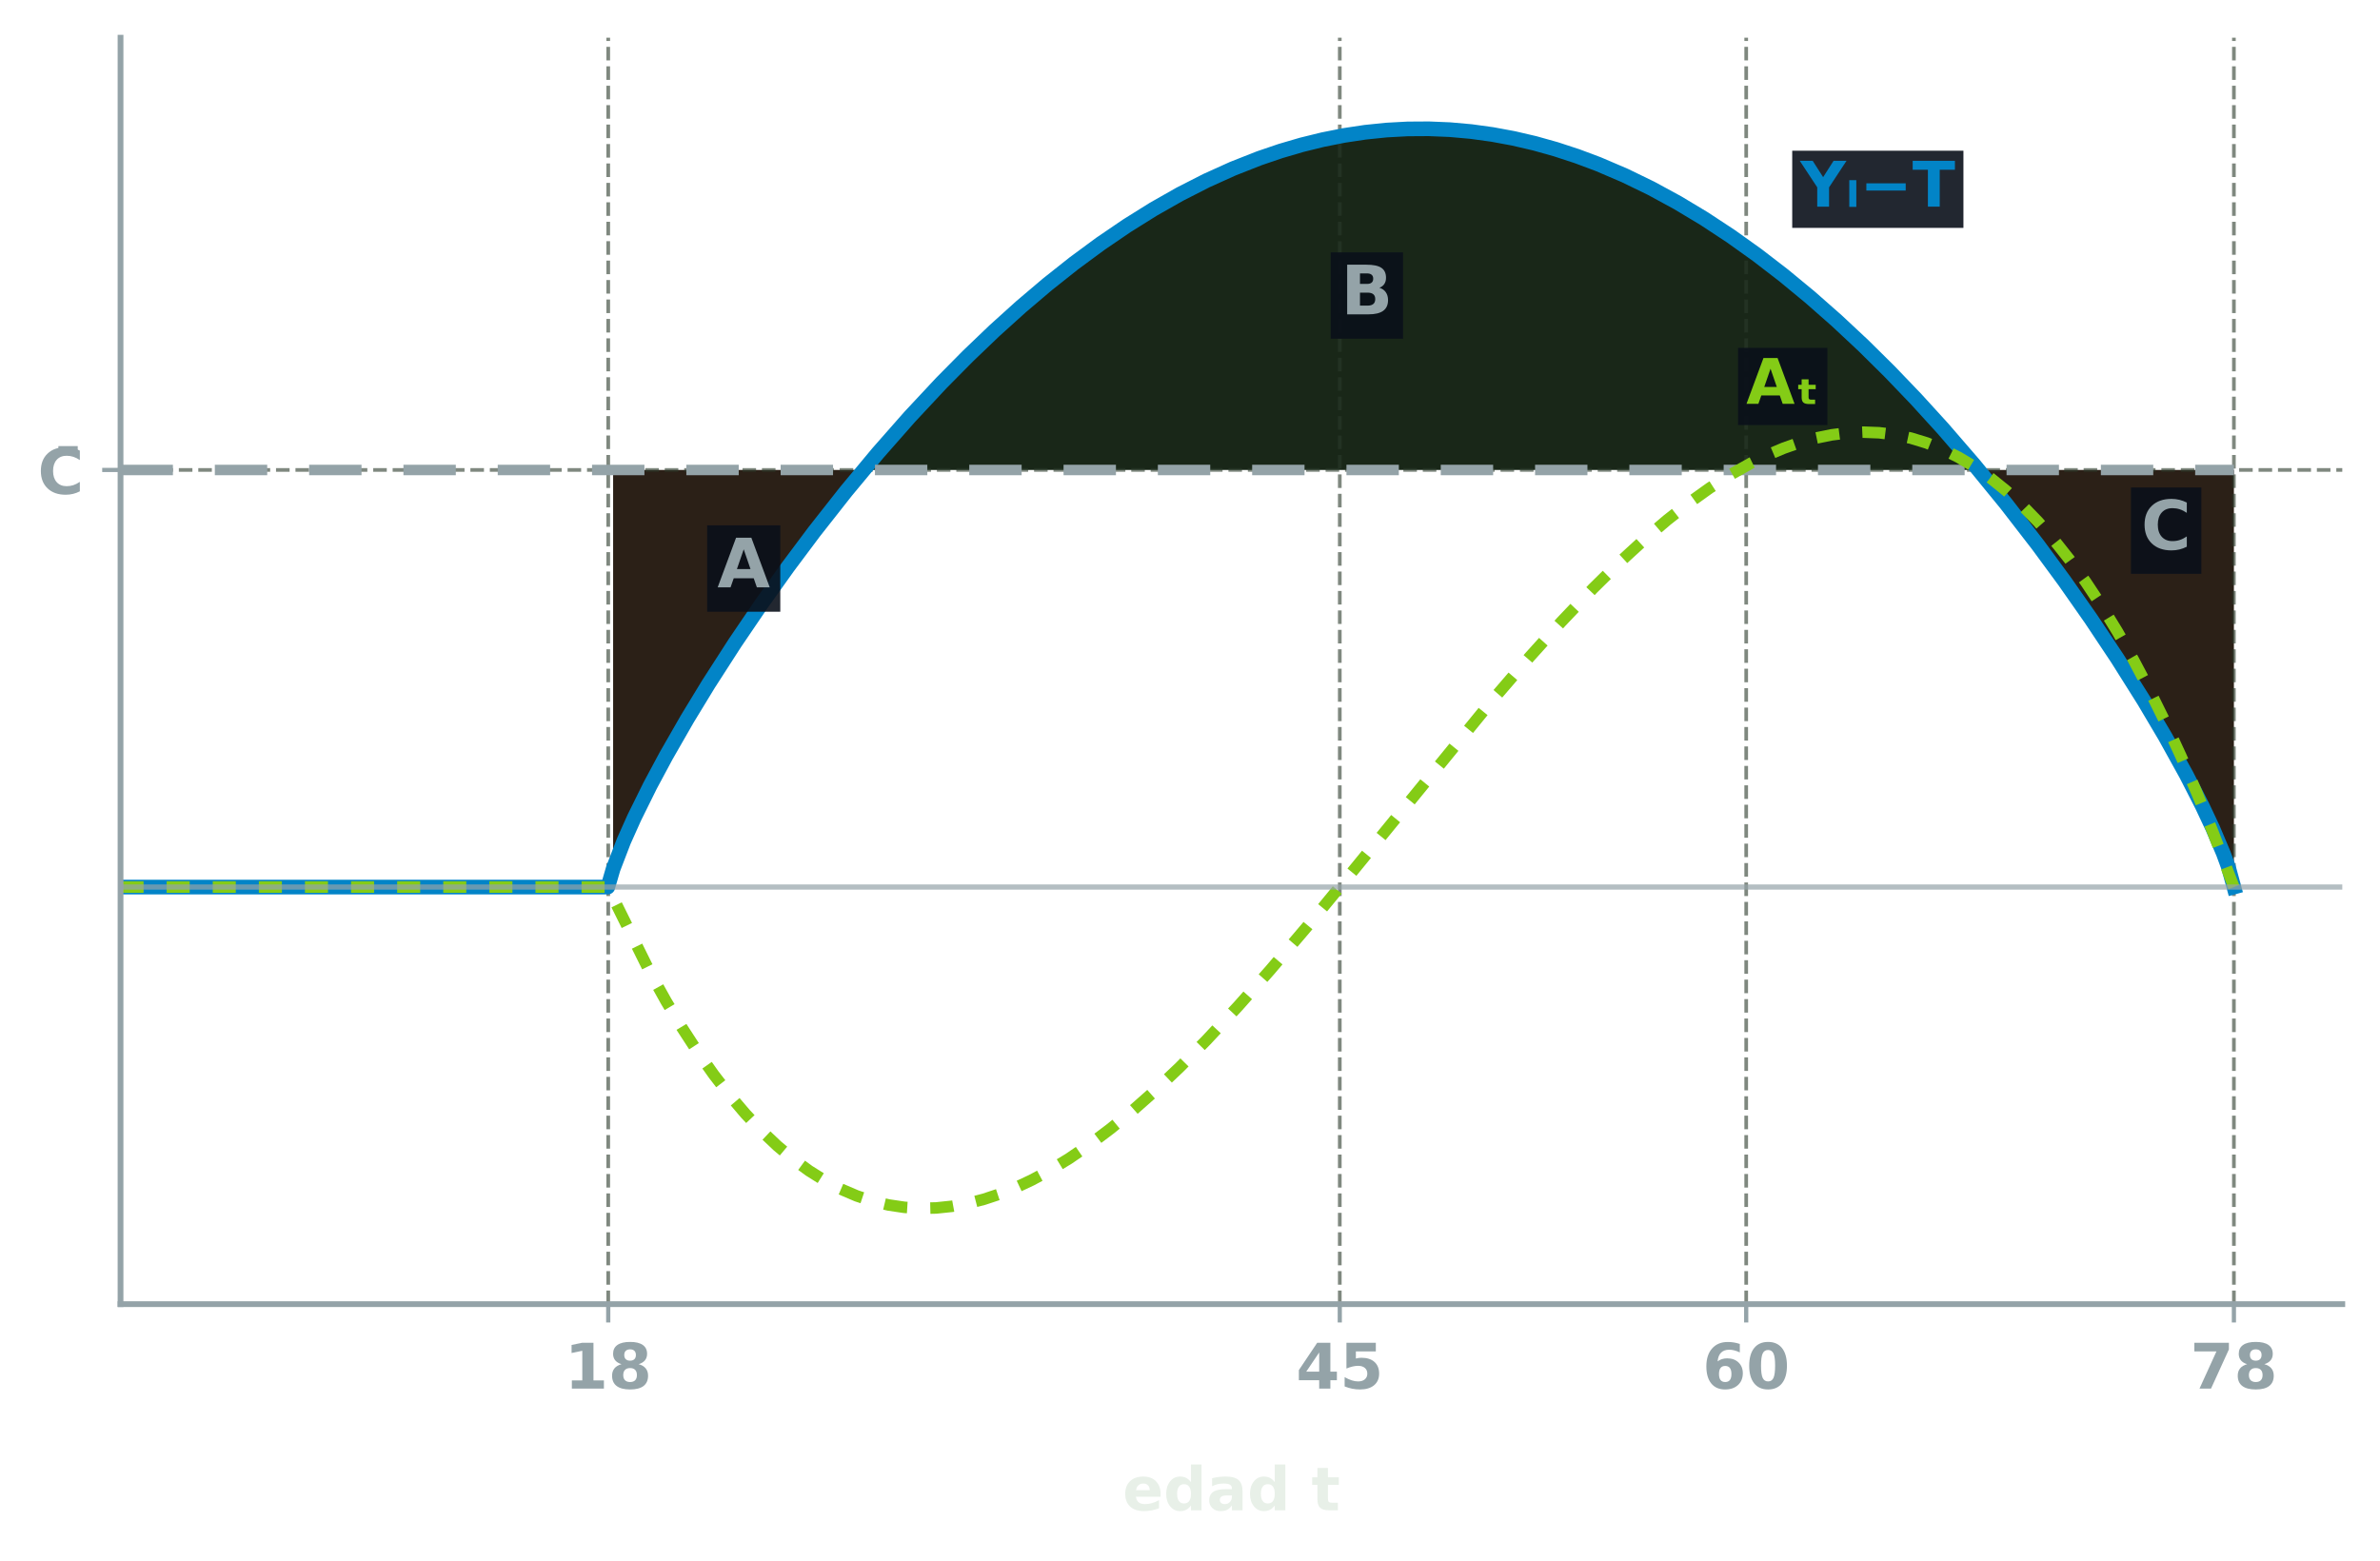
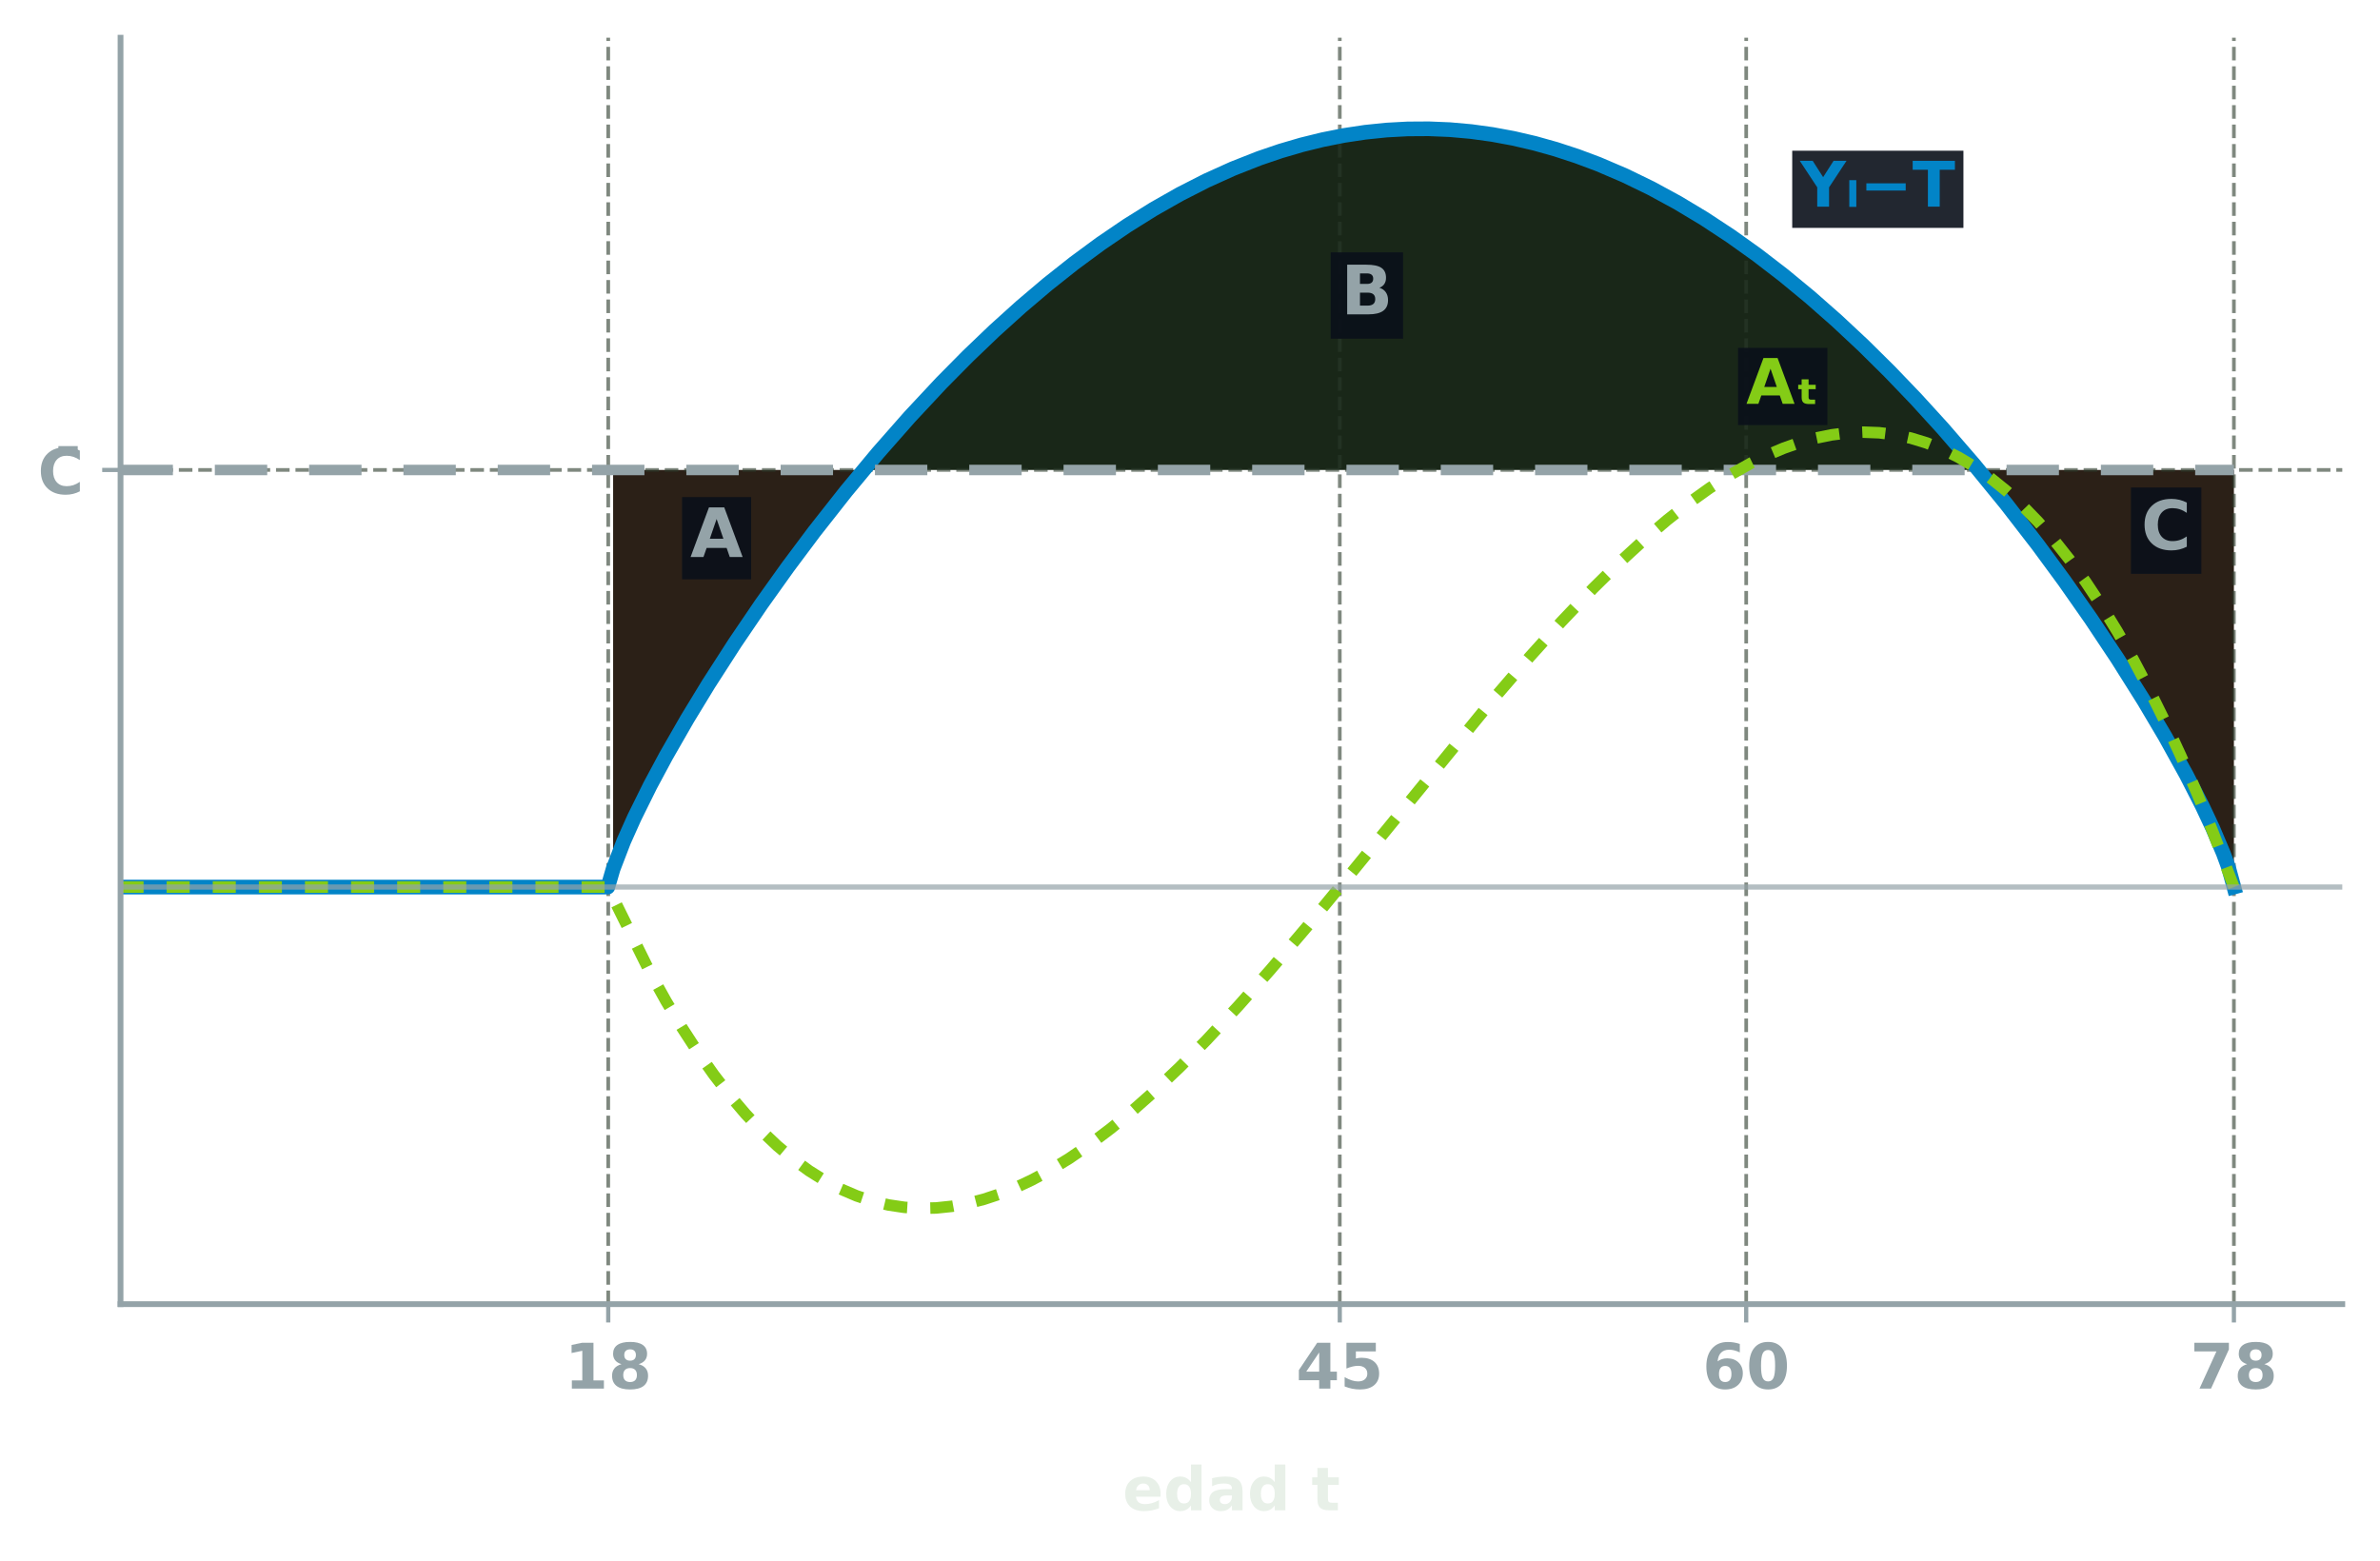
<svg xmlns="http://www.w3.org/2000/svg" xmlns:xlink="http://www.w3.org/1999/xlink" width="454.287pt" height="297.92pt" viewBox="0 0 454.287 297.92" version="1.1">
  <defs>
    <style type="text/css">*{stroke-linejoin: round; stroke-linecap: butt}</style>
  </defs>
  <g id="figure_1">
    <g id="patch_1">
      <path d="M 0 297.92  L 454.287 297.92  L 454.287 0  L 0 0  L 0 297.92  z " style="fill: none; opacity: 0" />
    </g>
    <g id="axes_1">
      <g id="patch_2">
        <path d="M 23.007 248.976  L 447.087 248.976  L 447.087 7.2  L 23.007 7.2  L 23.007 248.976  z " style="fill: none" />
      </g>
      <g id="PolyCollection_1">
        <path d="M 117.031 89.722  L 117.031 165.874  L 118.042 163.098  L 119.053 160.611  L 120.064 158.293  L 121.075 156.092  L 122.086 153.981  L 123.097 151.941  L 124.108 149.961  L 125.119 148.032  L 126.13 146.148  L 127.141 144.303  L 128.152 142.493  L 129.163 140.716  L 130.174 138.968  L 131.185 137.248  L 132.196 135.552  L 133.207 133.881  L 134.218 132.232  L 135.229 130.605  L 136.24 128.997  L 137.251 127.409  L 138.262 125.839  L 139.273 124.286  L 140.284 122.751  L 141.295 121.232  L 142.306 119.729  L 143.317 118.242  L 144.328 116.769  L 145.339 115.311  L 146.35 113.868  L 147.361 112.438  L 148.372 111.022  L 149.383 109.619  L 150.394 108.23  L 151.405 106.853  L 152.416 105.489  L 153.427 104.138  L 154.438 102.799  L 155.449 101.473  L 156.46 100.158  L 157.471 98.856  L 158.482 97.565  L 159.493 96.287  L 160.504 95.019  L 161.515 93.764  L 162.526 92.52  L 163.537 91.287  L 164.548 90.066  L 164.548 89.722  L 164.548 89.722  L 163.537 89.722  L 162.526 89.722  L 161.515 89.722  L 160.504 89.722  L 159.493 89.722  L 158.482 89.722  L 157.471 89.722  L 156.46 89.722  L 155.449 89.722  L 154.438 89.722  L 153.427 89.722  L 152.416 89.722  L 151.405 89.722  L 150.394 89.722  L 149.383 89.722  L 148.372 89.722  L 147.361 89.722  L 146.35 89.722  L 145.339 89.722  L 144.328 89.722  L 143.317 89.722  L 142.306 89.722  L 141.295 89.722  L 140.284 89.722  L 139.273 89.722  L 138.262 89.722  L 137.251 89.722  L 136.24 89.722  L 135.229 89.722  L 134.218 89.722  L 133.207 89.722  L 132.196 89.722  L 131.185 89.722  L 130.174 89.722  L 129.163 89.722  L 128.152 89.722  L 127.141 89.722  L 126.13 89.722  L 125.119 89.722  L 124.108 89.722  L 123.097 89.722  L 122.086 89.722  L 121.075 89.722  L 120.064 89.722  L 119.053 89.722  L 118.042 89.722  L 117.031 89.722  z " clip-path="url(#p60398a9bfd)" style="fill: #2b2017" />
        <path d="M 377.872 89.722  L 377.872 89.972  L 378.883 91.193  L 379.894 92.425  L 380.905 93.668  L 381.916 94.922  L 382.927 96.189  L 383.938 97.467  L 384.949 98.756  L 385.96 100.058  L 386.971 101.371  L 387.982 102.697  L 388.993 104.035  L 390.004 105.385  L 391.015 106.748  L 392.026 108.123  L 393.037 109.512  L 394.048 110.913  L 395.059 112.328  L 396.07 113.757  L 397.081 115.2  L 398.092 116.657  L 399.103 118.128  L 400.114 119.614  L 401.125 121.116  L 402.136 122.634  L 403.147 124.168  L 404.158 125.719  L 405.169 127.287  L 406.18 128.874  L 407.191 130.48  L 408.202 132.106  L 409.213 133.754  L 410.224 135.423  L 411.235 137.116  L 412.246 138.835  L 413.257 140.58  L 414.268 142.355  L 415.279 144.162  L 416.29 146.005  L 417.301 147.886  L 418.312 149.811  L 419.323 151.787  L 420.334 153.822  L 421.345 155.927  L 422.356 158.12  L 423.367 160.428  L 424.378 162.899  L 425.389 165.644  L 426.4 169.349  L 426.4 89.722  L 426.4 89.722  L 425.389 89.722  L 424.378 89.722  L 423.367 89.722  L 422.356 89.722  L 421.345 89.722  L 420.334 89.722  L 419.323 89.722  L 418.312 89.722  L 417.301 89.722  L 416.29 89.722  L 415.279 89.722  L 414.268 89.722  L 413.257 89.722  L 412.246 89.722  L 411.235 89.722  L 410.224 89.722  L 409.213 89.722  L 408.202 89.722  L 407.191 89.722  L 406.18 89.722  L 405.169 89.722  L 404.158 89.722  L 403.147 89.722  L 402.136 89.722  L 401.125 89.722  L 400.114 89.722  L 399.103 89.722  L 398.092 89.722  L 397.081 89.722  L 396.07 89.722  L 395.059 89.722  L 394.048 89.722  L 393.037 89.722  L 392.026 89.722  L 391.015 89.722  L 390.004 89.722  L 388.993 89.722  L 387.982 89.722  L 386.971 89.722  L 385.96 89.722  L 384.949 89.722  L 383.938 89.722  L 382.927 89.722  L 381.916 89.722  L 380.905 89.722  L 379.894 89.722  L 378.883 89.722  L 377.872 89.722  z " clip-path="url(#p60398a9bfd)" style="fill: #2b2017" />
      </g>
      <g id="PolyCollection_2">
        <path d="M 165.559 89.722  L 165.559 88.856  L 166.57 87.657  L 167.581 86.47  L 168.592 85.293  L 169.603 84.128  L 170.614 82.974  L 171.625 81.831  L 172.636 80.699  L 173.647 79.578  L 174.658 78.468  L 175.669 77.369  L 176.68 76.28  L 177.691 75.203  L 178.702 74.137  L 179.713 73.082  L 180.725 72.037  L 181.736 71.004  L 182.747 69.981  L 183.758 68.97  L 184.769 67.969  L 185.78 66.98  L 186.791 66.001  L 187.802 65.033  L 188.813 64.076  L 189.824 63.13  L 190.835 62.195  L 191.846 61.272  L 192.857 60.359  L 193.868 59.457  L 194.879 58.566  L 195.89 57.686  L 196.901 56.818  L 197.912 55.96  L 198.923 55.114  L 199.934 54.278  L 200.945 53.454  L 201.956 52.641  L 202.967 51.839  L 203.978 51.048  L 204.989 50.269  L 206 49.501  L 207.011 48.744  L 208.022 47.998  L 209.033 47.264  L 210.044 46.54  L 211.055 45.829  L 212.066 45.128  L 213.077 44.439  L 214.088 43.762  L 215.099 43.096  L 216.11 42.441  L 217.121 41.798  L 218.132 41.166  L 219.143 40.546  L 220.154 39.937  L 221.165 39.34  L 222.176 38.754  L 223.187 38.18  L 224.198 37.618  L 225.209 37.067  L 226.22 36.528  L 227.231 36  L 228.242 35.485  L 229.253 34.98  L 230.264 34.488  L 231.275 34.007  L 232.286 33.539  L 233.297 33.082  L 234.308 32.636  L 235.319 32.203  L 236.33 31.781  L 237.341 31.371  L 238.352 30.974  L 239.363 30.587  L 240.374 30.213  L 241.385 29.851  L 242.396 29.501  L 243.407 29.162  L 244.418 28.836  L 245.429 28.521  L 246.44 28.219  L 247.451 27.928  L 248.462 27.65  L 249.473 27.383  L 250.484 27.129  L 251.495 26.886  L 252.506 26.656  L 253.517 26.437  L 254.528 26.231  L 255.539 26.037  L 256.55 25.855  L 257.561 25.684  L 258.572 25.526  L 259.583 25.381  L 260.594 25.247  L 261.605 25.125  L 262.616 25.015  L 263.627 24.918  L 264.638 24.832  L 265.649 24.759  L 266.66 24.698  L 267.671 24.649  L 268.682 24.612  L 269.693 24.587  L 270.704 24.575  L 271.715 24.574  L 272.726 24.586  L 273.737 24.61  L 274.748 24.646  L 275.759 24.694  L 276.77 24.754  L 277.782 24.826  L 278.793 24.911  L 279.804 25.007  L 280.815 25.116  L 281.826 25.237  L 282.837 25.37  L 283.848 25.515  L 284.859 25.672  L 285.87 25.841  L 286.881 26.022  L 287.892 26.216  L 288.903 26.421  L 289.914 26.639  L 290.925 26.868  L 291.936 27.11  L 292.947 27.363  L 293.958 27.629  L 294.969 27.906  L 295.98 28.196  L 296.991 28.498  L 298.002 28.811  L 299.013 29.137  L 300.024 29.474  L 301.035 29.824  L 302.046 30.185  L 303.057 30.558  L 304.068 30.943  L 305.079 31.34  L 306.09 31.749  L 307.101 32.17  L 308.112 32.603  L 309.123 33.047  L 310.134 33.503  L 311.145 33.971  L 312.156 34.451  L 313.167 34.942  L 314.178 35.445  L 315.189 35.96  L 316.2 36.487  L 317.211 37.025  L 318.222 37.575  L 319.233 38.136  L 320.244 38.71  L 321.255 39.294  L 322.266 39.891  L 323.277 40.498  L 324.288 41.118  L 325.299 41.749  L 326.31 42.391  L 327.321 43.045  L 328.332 43.71  L 329.343 44.387  L 330.354 45.075  L 331.365 45.774  L 332.376 46.485  L 333.387 47.207  L 334.398 47.941  L 335.409 48.686  L 336.42 49.442  L 337.431 50.209  L 338.442 50.988  L 339.453 51.778  L 340.464 52.579  L 341.475 53.391  L 342.486 54.214  L 343.497 55.049  L 344.508 55.895  L 345.519 56.751  L 346.53 57.619  L 347.541 58.498  L 348.552 59.388  L 349.563 60.289  L 350.574 61.201  L 351.585 62.124  L 352.596 63.058  L 353.607 64.003  L 354.618 64.959  L 355.629 65.926  L 356.64 66.904  L 357.651 67.893  L 358.662 68.893  L 359.673 69.903  L 360.684 70.925  L 361.695 71.958  L 362.706 73.001  L 363.717 74.056  L 364.728 75.121  L 365.739 76.197  L 366.75 77.285  L 367.761 78.383  L 368.772 79.492  L 369.783 80.612  L 370.794 81.743  L 371.805 82.886  L 372.816 84.039  L 373.828 85.203  L 374.839 86.379  L 375.85 87.565  L 376.861 88.763  L 376.861 89.722  L 376.861 89.722  L 375.85 89.722  L 374.839 89.722  L 373.828 89.722  L 372.816 89.722  L 371.805 89.722  L 370.794 89.722  L 369.783 89.722  L 368.772 89.722  L 367.761 89.722  L 366.75 89.722  L 365.739 89.722  L 364.728 89.722  L 363.717 89.722  L 362.706 89.722  L 361.695 89.722  L 360.684 89.722  L 359.673 89.722  L 358.662 89.722  L 357.651 89.722  L 356.64 89.722  L 355.629 89.722  L 354.618 89.722  L 353.607 89.722  L 352.596 89.722  L 351.585 89.722  L 350.574 89.722  L 349.563 89.722  L 348.552 89.722  L 347.541 89.722  L 346.53 89.722  L 345.519 89.722  L 344.508 89.722  L 343.497 89.722  L 342.486 89.722  L 341.475 89.722  L 340.464 89.722  L 339.453 89.722  L 338.442 89.722  L 337.431 89.722  L 336.42 89.722  L 335.409 89.722  L 334.398 89.722  L 333.387 89.722  L 332.376 89.722  L 331.365 89.722  L 330.354 89.722  L 329.343 89.722  L 328.332 89.722  L 327.321 89.722  L 326.31 89.722  L 325.299 89.722  L 324.288 89.722  L 323.277 89.722  L 322.266 89.722  L 321.255 89.722  L 320.244 89.722  L 319.233 89.722  L 318.222 89.722  L 317.211 89.722  L 316.2 89.722  L 315.189 89.722  L 314.178 89.722  L 313.167 89.722  L 312.156 89.722  L 311.145 89.722  L 310.134 89.722  L 309.123 89.722  L 308.112 89.722  L 307.101 89.722  L 306.09 89.722  L 305.079 89.722  L 304.068 89.722  L 303.057 89.722  L 302.046 89.722  L 301.035 89.722  L 300.024 89.722  L 299.013 89.722  L 298.002 89.722  L 296.991 89.722  L 295.98 89.722  L 294.969 89.722  L 293.958 89.722  L 292.947 89.722  L 291.936 89.722  L 290.925 89.722  L 289.914 89.722  L 288.903 89.722  L 287.892 89.722  L 286.881 89.722  L 285.87 89.722  L 284.859 89.722  L 283.848 89.722  L 282.837 89.722  L 281.826 89.722  L 280.815 89.722  L 279.804 89.722  L 278.793 89.722  L 277.782 89.722  L 276.77 89.722  L 275.759 89.722  L 274.748 89.722  L 273.737 89.722  L 272.726 89.722  L 271.715 89.722  L 270.704 89.722  L 269.693 89.722  L 268.682 89.722  L 267.671 89.722  L 266.66 89.722  L 265.649 89.722  L 264.638 89.722  L 263.627 89.722  L 262.616 89.722  L 261.605 89.722  L 260.594 89.722  L 259.583 89.722  L 258.572 89.722  L 257.561 89.722  L 256.55 89.722  L 255.539 89.722  L 254.528 89.722  L 253.517 89.722  L 252.506 89.722  L 251.495 89.722  L 250.484 89.722  L 249.473 89.722  L 248.462 89.722  L 247.451 89.722  L 246.44 89.722  L 245.429 89.722  L 244.418 89.722  L 243.407 89.722  L 242.396 89.722  L 241.385 89.722  L 240.374 89.722  L 239.363 89.722  L 238.352 89.722  L 237.341 89.722  L 236.33 89.722  L 235.319 89.722  L 234.308 89.722  L 233.297 89.722  L 232.286 89.722  L 231.275 89.722  L 230.264 89.722  L 229.253 89.722  L 228.242 89.722  L 227.231 89.722  L 226.22 89.722  L 225.209 89.722  L 224.198 89.722  L 223.187 89.722  L 222.176 89.722  L 221.165 89.722  L 220.154 89.722  L 219.143 89.722  L 218.132 89.722  L 217.121 89.722  L 216.11 89.722  L 215.099 89.722  L 214.088 89.722  L 213.077 89.722  L 212.066 89.722  L 211.055 89.722  L 210.044 89.722  L 209.033 89.722  L 208.022 89.722  L 207.011 89.722  L 206 89.722  L 204.989 89.722  L 203.978 89.722  L 202.967 89.722  L 201.956 89.722  L 200.945 89.722  L 199.934 89.722  L 198.923 89.722  L 197.912 89.722  L 196.901 89.722  L 195.89 89.722  L 194.879 89.722  L 193.868 89.722  L 192.857 89.722  L 191.846 89.722  L 190.835 89.722  L 189.824 89.722  L 188.813 89.722  L 187.802 89.722  L 186.791 89.722  L 185.78 89.722  L 184.769 89.722  L 183.758 89.722  L 182.747 89.722  L 181.736 89.722  L 180.725 89.722  L 179.713 89.722  L 178.702 89.722  L 177.691 89.722  L 176.68 89.722  L 175.669 89.722  L 174.658 89.722  L 173.647 89.722  L 172.636 89.722  L 171.625 89.722  L 170.614 89.722  L 169.603 89.722  L 168.592 89.722  L 167.581 89.722  L 166.57 89.722  L 165.559 89.722  z " clip-path="url(#p60398a9bfd)" style="fill: #192718" />
      </g>
      <g id="matplotlib.axis_1">
        <g id="xtick_1">
          <g id="line2d_1">
            <path d="M 116.098 248.976  L 116.098 7.2  " clip-path="url(#p60398a9bfd)" style="fill: none; stroke-dasharray: 2.59,1.12; stroke-dashoffset: 0; stroke: #2a3a2a; stroke-opacity: 0.6; stroke-width: 0.7" />
          </g>
          <g id="line2d_2">
            <defs>
              <path id="m409fbe080f" d="M 0 0  L 0 3.5  " style="stroke: #94a3a8; stroke-width: 0.8" />
            </defs>
            <g>
              <use xlink:href="#m409fbe080f" x="116.098" y="248.976" style="fill: #94a3a8; stroke: #94a3a8; stroke-width: 0.8" />
            </g>
          </g>
          <g id="text_1">
            <g style="fill: #94a3a8" transform="translate(107.7482 265.0941) scale(0.12 -0.12)">
              <defs>
                <path id="DejaVuSans-Bold-31" d="M 750 831  L 1813 831  L 1813 3847  L 722 3622  L 722 4441  L 1806 4666  L 2950 4666  L 2950 831  L 4013 831  L 4013 0  L 750 0  L 750 831  z " transform="scale(0.015625)" />
                <path id="DejaVuSans-Bold-38" d="M 2228 2088  Q 1891 2088 1709 1903  Q 1528 1719 1528 1375  Q 1528 1031 1709 848  Q 1891 666 2228 666  Q 2563 666 2741 848  Q 2919 1031 2919 1375  Q 2919 1722 2741 1905  Q 2563 2088 2228 2088  z M 1350 2484  Q 925 2613 709 2878  Q 494 3144 494 3541  Q 494 4131 934 4440  Q 1375 4750 2228 4750  Q 3075 4750 3515 4442  Q 3956 4134 3956 3541  Q 3956 3144 3739 2878  Q 3522 2613 3097 2484  Q 3572 2353 3814 2058  Q 4056 1763 4056 1313  Q 4056 619 3595 264  Q 3134 -91 2228 -91  Q 1319 -91 855 264  Q 391 619 391 1313  Q 391 1763 633 2058  Q 875 2353 1350 2484  z M 1631 3419  Q 1631 3141 1786 2991  Q 1941 2841 2228 2841  Q 2509 2841 2662 2991  Q 2816 3141 2816 3419  Q 2816 3697 2662 3845  Q 2509 3994 2228 3994  Q 1941 3994 1786 3844  Q 1631 3694 1631 3419  z " transform="scale(0.015625)" />
              </defs>
              <use xlink:href="#DejaVuSans-Bold-31" />
              <use xlink:href="#DejaVuSans-Bold-38" x="69.58" />
            </g>
          </g>
        </g>
        <g id="xtick_2">
          <g id="line2d_3">
            <path d="M 255.734 248.976  L 255.734 7.2  " clip-path="url(#p60398a9bfd)" style="fill: none; stroke-dasharray: 2.59,1.12; stroke-dashoffset: 0; stroke: #2a3a2a; stroke-opacity: 0.6; stroke-width: 0.7" />
          </g>
          <g id="line2d_4">
            <g>
              <use xlink:href="#m409fbe080f" x="255.734" y="248.976" style="fill: #94a3a8; stroke: #94a3a8; stroke-width: 0.8" />
            </g>
          </g>
          <g id="text_2">
            <g style="fill: #94a3a8" transform="translate(247.3843 265.0941) scale(0.12 -0.12)">
              <defs>
                <path id="DejaVuSans-Bold-34" d="M 2356 3675  L 1038 1722  L 2356 1722  L 2356 3675  z M 2156 4666  L 3494 4666  L 3494 1722  L 4159 1722  L 4159 850  L 3494 850  L 3494 0  L 2356 0  L 2356 850  L 288 850  L 288 1881  L 2156 4666  z " transform="scale(0.015625)" />
                <path id="DejaVuSans-Bold-35" d="M 678 4666  L 3669 4666  L 3669 3781  L 1638 3781  L 1638 3059  Q 1775 3097 1914 3117  Q 2053 3138 2203 3138  Q 3056 3138 3531 2711  Q 4006 2284 4006 1522  Q 4006 766 3489 337  Q 2972 -91 2053 -91  Q 1656 -91 1267 -14  Q 878 63 494 219  L 494 1166  Q 875 947 1217 837  Q 1559 728 1863 728  Q 2300 728 2551 942  Q 2803 1156 2803 1522  Q 2803 1891 2551 2103  Q 2300 2316 1863 2316  Q 1603 2316 1309 2248  Q 1016 2181 678 2041  L 678 4666  z " transform="scale(0.015625)" />
              </defs>
              <use xlink:href="#DejaVuSans-Bold-34" />
              <use xlink:href="#DejaVuSans-Bold-35" x="69.58" />
            </g>
          </g>
        </g>
        <g id="xtick_3">
          <g id="line2d_5">
            <path d="M 333.309 248.976  L 333.309 7.2  " clip-path="url(#p60398a9bfd)" style="fill: none; stroke-dasharray: 2.59,1.12; stroke-dashoffset: 0; stroke: #2a3a2a; stroke-opacity: 0.6; stroke-width: 0.7" />
          </g>
          <g id="line2d_6">
            <g>
              <use xlink:href="#m409fbe080f" x="333.309" y="248.976" style="fill: #94a3a8; stroke: #94a3a8; stroke-width: 0.8" />
            </g>
          </g>
          <g id="text_3">
            <g style="fill: #94a3a8" transform="translate(324.9599 265.0941) scale(0.12 -0.12)">
              <defs>
                <path id="DejaVuSans-Bold-36" d="M 2316 2303  Q 2000 2303 1842 2098  Q 1684 1894 1684 1484  Q 1684 1075 1842 870  Q 2000 666 2316 666  Q 2634 666 2792 870  Q 2950 1075 2950 1484  Q 2950 1894 2792 2098  Q 2634 2303 2316 2303  z M 3803 4544  L 3803 3681  Q 3506 3822 3243 3889  Q 2981 3956 2731 3956  Q 2194 3956 1894 3657  Q 1594 3359 1544 2772  Q 1750 2925 1990 3001  Q 2231 3078 2516 3078  Q 3231 3078 3670 2659  Q 4109 2241 4109 1563  Q 4109 813 3618 361  Q 3128 -91 2303 -91  Q 1394 -91 895 523  Q 397 1138 397 2266  Q 397 3422 980 4083  Q 1563 4744 2578 4744  Q 2900 4744 3203 4694  Q 3506 4644 3803 4544  z " transform="scale(0.015625)" />
                <path id="DejaVuSans-Bold-30" d="M 2944 2338  Q 2944 3213 2780 3570  Q 2616 3928 2228 3928  Q 1841 3928 1675 3570  Q 1509 3213 1509 2338  Q 1509 1453 1675 1090  Q 1841 728 2228 728  Q 2613 728 2778 1090  Q 2944 1453 2944 2338  z M 4147 2328  Q 4147 1169 3647 539  Q 3147 -91 2228 -91  Q 1306 -91 806 539  Q 306 1169 306 2328  Q 306 3491 806 4120  Q 1306 4750 2228 4750  Q 3147 4750 3647 4120  Q 4147 3491 4147 2328  z " transform="scale(0.015625)" />
              </defs>
              <use xlink:href="#DejaVuSans-Bold-36" />
              <use xlink:href="#DejaVuSans-Bold-30" x="69.58" />
            </g>
          </g>
        </g>
        <g id="xtick_4">
          <g id="line2d_7">
            <path d="M 426.4 248.976  L 426.4 7.2  " clip-path="url(#p60398a9bfd)" style="fill: none; stroke-dasharray: 2.59,1.12; stroke-dashoffset: 0; stroke: #2a3a2a; stroke-opacity: 0.6; stroke-width: 0.7" />
          </g>
          <g id="line2d_8">
            <g>
              <use xlink:href="#m409fbe080f" x="426.4" y="248.976" style="fill: #94a3a8; stroke: #94a3a8; stroke-width: 0.8" />
            </g>
          </g>
          <g id="text_4">
            <g style="fill: #94a3a8" transform="translate(418.0507 265.0941) scale(0.12 -0.12)">
              <defs>
                <path id="DejaVuSans-Bold-37" d="M 428 4666  L 3944 4666  L 3944 3988  L 2125 0  L 953 0  L 2675 3781  L 428 3781  L 428 4666  z " transform="scale(0.015625)" />
              </defs>
              <use xlink:href="#DejaVuSans-Bold-37" />
              <use xlink:href="#DejaVuSans-Bold-38" x="69.58" />
            </g>
          </g>
        </g>
        <g id="text_5">
          <g style="fill: #e8f0e8" transform="translate(214.2849 288.328) scale(0.115 -0.115)">
            <defs>
              <path id="DejaVuSans-Bold-65" d="M 4031 1759  L 4031 1441  L 1416 1441  Q 1456 1047 1700 850  Q 1944 653 2381 653  Q 2734 653 3104 758  Q 3475 863 3866 1075  L 3866 213  Q 3469 63 3072 -14  Q 2675 -91 2278 -91  Q 1328 -91 801 392  Q 275 875 275 1747  Q 275 2603 792 3093  Q 1309 3584 2216 3584  Q 3041 3584 3536 3087  Q 4031 2591 4031 1759  z M 2881 2131  Q 2881 2450 2695 2645  Q 2509 2841 2209 2841  Q 1884 2841 1681 2658  Q 1478 2475 1428 2131  L 2881 2131  z " transform="scale(0.015625)" />
              <path id="DejaVuSans-Bold-64" d="M 2919 2988  L 2919 4863  L 4044 4863  L 4044 0  L 2919 0  L 2919 506  Q 2688 197 2409 53  Q 2131 -91 1766 -91  Q 1119 -91 703 423  Q 288 938 288 1747  Q 288 2556 703 3070  Q 1119 3584 1766 3584  Q 2128 3584 2408 3439  Q 2688 3294 2919 2988  z M 2181 722  Q 2541 722 2730 984  Q 2919 1247 2919 1747  Q 2919 2247 2730 2509  Q 2541 2772 2181 2772  Q 1825 2772 1636 2509  Q 1447 2247 1447 1747  Q 1447 1247 1636 984  Q 1825 722 2181 722  z " transform="scale(0.015625)" />
              <path id="DejaVuSans-Bold-61" d="M 2106 1575  Q 1756 1575 1579 1456  Q 1403 1338 1403 1106  Q 1403 894 1545 773  Q 1688 653 1941 653  Q 2256 653 2472 879  Q 2688 1106 2688 1447  L 2688 1575  L 2106 1575  z M 3816 1997  L 3816 0  L 2688 0  L 2688 519  Q 2463 200 2181 54  Q 1900 -91 1497 -91  Q 953 -91 614 226  Q 275 544 275 1050  Q 275 1666 698 1953  Q 1122 2241 2028 2241  L 2688 2241  L 2688 2328  Q 2688 2594 2478 2717  Q 2269 2841 1825 2841  Q 1466 2841 1156 2769  Q 847 2697 581 2553  L 581 3406  Q 941 3494 1303 3539  Q 1666 3584 2028 3584  Q 2975 3584 3395 3211  Q 3816 2838 3816 1997  z " transform="scale(0.015625)" />
              <path id="DejaVuSans-Bold-20" transform="scale(0.015625)" />
              <path id="DejaVuSans-Bold-74" d="M 1759 4494  L 1759 3500  L 2913 3500  L 2913 2700  L 1759 2700  L 1759 1216  Q 1759 972 1856 886  Q 1953 800 2241 800  L 2816 800  L 2816 0  L 1856 0  Q 1194 0 917 276  Q 641 553 641 1216  L 641 2700  L 84 2700  L 84 3500  L 641 3500  L 641 4494  L 1759 4494  z " transform="scale(0.015625)" />
            </defs>
            <use xlink:href="#DejaVuSans-Bold-65" />
            <use xlink:href="#DejaVuSans-Bold-64" x="67.822" />
            <use xlink:href="#DejaVuSans-Bold-61" x="139.404" />
            <use xlink:href="#DejaVuSans-Bold-64" x="206.885" />
            <use xlink:href="#DejaVuSans-Bold-20" x="278.467" />
            <use xlink:href="#DejaVuSans-Bold-74" x="313.281" />
          </g>
        </g>
      </g>
      <g id="matplotlib.axis_2">
        <g id="ytick_1">
          <g id="line2d_9">
            <path d="M 23.007 89.722  L 447.087 89.722  " clip-path="url(#p60398a9bfd)" style="fill: none; stroke-dasharray: 2.59,1.12; stroke-dashoffset: 0; stroke: #2a3a2a; stroke-opacity: 0.6; stroke-width: 0.7" />
          </g>
          <g id="line2d_10">
            <defs>
              <path id="m766cb33b4f" d="M 0 0  L -3.5 0  " style="stroke: #94a3a8; stroke-width: 0.8" />
            </defs>
            <g>
              <use xlink:href="#m766cb33b4f" x="23.007" y="89.722" style="fill: #94a3a8; stroke: #94a3a8; stroke-width: 0.8" />
            </g>
          </g>
          <g id="text_6">
            <g style="fill: #94a3a8" transform="translate(7.2 94.28141) scale(0.12 -0.12)">
              <defs>
                <path id="DejaVuSans-Bold-43" d="M 4288 256  Q 3956 84 3597 -3  Q 3238 -91 2847 -91  Q 1681 -91 1000 561  Q 319 1213 319 2328  Q 319 3447 1000 4098  Q 1681 4750 2847 4750  Q 3238 4750 3597 4662  Q 3956 4575 4288 4403  L 4288 3438  Q 3953 3666 3628 3772  Q 3303 3878 2944 3878  Q 2300 3878 1931 3465  Q 1563 3053 1563 2328  Q 1563 1606 1931 1193  Q 2300 781 2944 781  Q 3303 781 3628 887  Q 3953 994 4288 1222  L 4288 256  z " transform="scale(0.015625)" />
                <path id="DejaVuSans-Bold-304" d="M -2592 4863  L -624 4863  L -624 4275  L -2592 4275  L -2592 4863  z " transform="scale(0.015625)" />
              </defs>
              <use xlink:href="#DejaVuSans-Bold-43" />
              <use xlink:href="#DejaVuSans-Bold-304" x="73.389" />
            </g>
          </g>
        </g>
      </g>
      <g id="line2d_11">
        <path d="M 23.007 169.349  L 116.02 169.349  L 117.031 165.874  L 119.053 160.611  L 121.075 156.092  L 124.108 149.961  L 127.141 144.303  L 131.185 137.248  L 135.229 130.605  L 140.284 122.751  L 145.339 115.311  L 150.394 108.23  L 155.449 101.473  L 161.515 93.764  L 167.581 86.47  L 173.647 79.578  L 179.713 73.082  L 184.769 67.969  L 189.824 63.13  L 194.879 58.566  L 199.934 54.278  L 204.989 50.269  L 210.044 46.54  L 215.099 43.096  L 220.154 39.937  L 225.209 37.067  L 230.264 34.488  L 235.319 32.203  L 240.374 30.213  L 244.418 28.836  L 248.462 27.65  L 252.506 26.656  L 256.55 25.855  L 260.594 25.247  L 264.638 24.832  L 268.682 24.612  L 272.726 24.586  L 276.77 24.754  L 280.815 25.116  L 284.859 25.672  L 288.903 26.421  L 292.947 27.363  L 296.991 28.498  L 301.035 29.824  L 305.079 31.34  L 310.134 33.503  L 315.189 35.96  L 320.244 38.71  L 325.299 41.749  L 330.354 45.075  L 335.409 48.686  L 340.464 52.579  L 345.519 56.751  L 350.574 61.201  L 355.629 65.926  L 360.684 70.925  L 365.739 76.197  L 370.794 81.743  L 376.861 88.763  L 382.927 96.189  L 388.993 104.035  L 394.048 110.913  L 399.103 118.128  L 404.158 125.719  L 409.213 133.754  L 413.257 140.58  L 417.301 147.886  L 420.334 153.822  L 422.356 158.12  L 424.378 162.899  L 425.389 165.644  L 426.4 169.349  L 426.4 169.349  " clip-path="url(#p60398a9bfd)" style="fill: none; stroke: #0284c7; stroke-width: 2.8; stroke-linecap: square" />
      </g>
      <g id="line2d_12">
        <path d="M 23.007 89.722  L 426.4 89.722  L 426.4 89.722  " clip-path="url(#p60398a9bfd)" style="fill: none; stroke-dasharray: 10,8; stroke-dashoffset: 0; stroke: #94a3a8; stroke-width: 2" />
      </g>
      <g id="line2d_13">
        <path d="M 23.007 169.349  L 116.02 169.349  L 124.108 185.695  L 127.141 191.144  L 130.174 196.2  L 133.207 200.871  L 136.24 205.166  L 139.273 209.093  L 142.306 212.662  L 145.339 215.88  L 148.372 218.756  L 151.405 221.299  L 154.438 223.518  L 157.471 225.42  L 160.504 227.015  L 163.537 228.312  L 166.57 229.318  L 169.603 230.042  L 172.636 230.493  L 175.669 230.68  L 178.702 230.611  L 181.736 230.294  L 184.769 229.739  L 187.802 228.953  L 190.835 227.946  L 193.868 226.726  L 196.901 225.302  L 199.934 223.682  L 203.978 221.232  L 208.022 218.469  L 212.066 215.414  L 216.11 212.088  L 220.154 208.51  L 225.209 203.715  L 230.264 198.598  L 236.33 192.09  L 242.396 185.245  L 249.473 176.926  L 258.572 165.868  L 284.859 133.67  L 291.936 125.451  L 298.002 118.72  L 304.068 112.349  L 309.123 107.366  L 314.178 102.722  L 318.222 99.277  L 322.266 96.094  L 326.31 93.194  L 330.354 90.597  L 334.398 88.324  L 337.431 86.843  L 340.464 85.565  L 343.497 84.497  L 346.53 83.648  L 349.563 83.027  L 352.596 82.642  L 355.629 82.502  L 358.662 82.616  L 361.695 82.992  L 364.728 83.638  L 367.761 84.564  L 370.794 85.777  L 373.828 87.287  L 376.861 89.102  L 379.894 91.231  L 382.927 93.681  L 385.96 96.463  L 388.993 99.584  L 392.026 103.052  L 395.059 106.878  L 398.092 111.068  L 401.125 115.632  L 404.158 120.579  L 407.191 125.916  L 410.224 131.653  L 413.257 137.797  L 416.29 144.359  L 419.323 151.345  L 422.356 158.766  L 426.4 169.349  L 426.4 169.349  " clip-path="url(#p60398a9bfd)" style="fill: none; stroke-dasharray: 4.4,4.4; stroke-dashoffset: 0; stroke: #84cc16; stroke-width: 2.2" />
      </g>
      <g id="line2d_14">
        <path d="M 23.007 169.349  L 447.087 169.349  " clip-path="url(#p60398a9bfd)" style="fill: none; stroke: #94a3a8; stroke-opacity: 0.7; stroke-linecap: square" />
      </g>
      <g id="patch_3">
        <path d="M 23.007 248.976  L 23.007 7.2  " style="fill: none; stroke: #94a3a8; stroke-width: 1.1; stroke-linejoin: miter; stroke-linecap: square" />
      </g>
      <g id="patch_4">
        <path d="M 23.007 248.976  L 447.087 248.976  " style="fill: none; stroke: #94a3a8; stroke-width: 1.1; stroke-linejoin: miter; stroke-linecap: square" />
      </g>
      <g id="text_7">
        <g id="patch_5">
          <path d="M 342.093 43.506  L 374.774 43.506  L 374.774 28.773  L 342.093 28.773  z " style="fill: #0a0f1a; opacity: 0.9" />
        </g>
        <g style="fill: #0284c7" transform="translate(343.6527 39.45063) scale(0.12 -0.12)">
          <defs>
            <path id="DejaVuSans-Bold-59" d="M -63 4666  L 1253 4666  L 2316 3003  L 3378 4666  L 4697 4666  L 2919 1966  L 2919 0  L 1716 0  L 1716 1966  L -63 4666  z " transform="scale(0.015625)" />
            <path id="DejaVuSans-Bold-2097" d="M 344 2697  L 1059 2697  L 1059 -24  L 344 -24  L 344 2697  z " transform="scale(0.015625)" />
            <path id="DejaVuSans-Bold-2212" d="M 678 2375  L 4684 2375  L 4684 1638  L 678 1638  L 678 2375  z " transform="scale(0.015625)" />
            <path id="DejaVuSans-Bold-54" d="M 31 4666  L 4331 4666  L 4331 3756  L 2784 3756  L 2784 0  L 1581 0  L 1581 3756  L 31 3756  L 31 4666  z " transform="scale(0.015625)" />
          </defs>
          <use xlink:href="#DejaVuSans-Bold-59" />
          <use xlink:href="#DejaVuSans-Bold-2097" x="72.412" />
          <use xlink:href="#DejaVuSans-Bold-2212" x="94.336" />
          <use xlink:href="#DejaVuSans-Bold-54" x="178.125" />
        </g>
      </g>
      <g id="text_8">
        <g id="patch_6">
          <path d="M 331.749 81.148  L 348.808 81.148  L 348.808 66.414  L 331.749 66.414  z " style="fill: #0a0f1a; opacity: 0.9" />
        </g>
        <g style="fill: #84cc16" transform="translate(333.3093 77.0924) scale(0.12 -0.12)">
          <defs>
            <path id="DejaVuSans-Bold-41" d="M 3419 850  L 1538 850  L 1241 0  L 31 0  L 1759 4666  L 3194 4666  L 4922 0  L 3713 0  L 3419 850  z M 1838 1716  L 3116 1716  L 2478 3572  L 1838 1716  z " transform="scale(0.015625)" />
            <path id="DejaVuSans-Bold-209c" d="M 1397 2491  L 1397 1935  L 2122 1935  L 2122 1488  L 1397 1488  L 1397 657  Q 1397 519 1456 472  Q 1519 422 1700 422  L 2063 422  L 2063 -24  L 1456 -24  Q 1041 -24 866 132  Q 691 285 691 657  L 691 1488  L 341 1488  L 341 1935  L 691 1935  L 691 2491  L 1397 2491  z " transform="scale(0.015625)" />
          </defs>
          <use xlink:href="#DejaVuSans-Bold-41" />
          <use xlink:href="#DejaVuSans-Bold-209c" x="77.393" />
        </g>
      </g>
      <g id="text_9">
        <g id="patch_7">
-           <path d="M 134.976 116.784  L 148.937 116.784  L 148.937 100.302  L 134.976 100.302  z " style="fill: #0a0f1a; opacity: 0.9" />
-         </g>
-         <g style="fill: #94a3a8" transform="translate(136.9258 112.1304) scale(0.13 -0.13)">
+           <path d="M 130.194 110.603  L 143.375 110.603  L 143.375 94.901  L 130.194 94.901  z " style="fill: #0a0f1a; opacity: 0.9" />
+         </g>
+         <g style="fill: #94a3a8" transform="translate(131.754 106.3394) scale(0.13 -0.13)">
          <use xlink:href="#DejaVuSans-Bold-41" />
        </g>
      </g>
      <g id="text_10">
        <g id="patch_8">
          <path d="M 254.001 64.665  L 267.81 64.665  L 267.81 48.183  L 254.001 48.183  z " style="fill: #0a0f1a; opacity: 0.9" />
        </g>
        <g style="fill: #94a3a8" transform="translate(255.9512 60.01104) scale(0.13 -0.13)">
          <defs>
            <path id="DejaVuSans-Bold-42" d="M 2456 2859  Q 2741 2859 2887 2984  Q 3034 3109 3034 3353  Q 3034 3594 2887 3720  Q 2741 3847 2456 3847  L 1791 3847  L 1791 2859  L 2456 2859  z M 2497 819  Q 2859 819 3042 972  Q 3225 1125 3225 1434  Q 3225 1738 3044 1889  Q 2863 2041 2497 2041  L 1791 2041  L 1791 819  L 2497 819  z M 3616 2497  Q 4003 2384 4215 2081  Q 4428 1778 4428 1338  Q 4428 663 3972 331  Q 3516 0 2584 0  L 588 0  L 588 4666  L 2394 4666  Q 3366 4666 3802 4372  Q 4238 4078 4238 3431  Q 4238 3091 4078 2852  Q 3919 2613 3616 2497  z " transform="scale(0.015625)" />
          </defs>
          <use xlink:href="#DejaVuSans-Bold-42" />
        </g>
      </g>
      <g id="text_11">
        <g id="patch_9">
          <path d="M 406.75 109.545  L 420.191 109.545  L 420.191 93.064  L 406.75 93.064  z " style="fill: #0a0f1a; opacity: 0.9" />
        </g>
        <g style="fill: #94a3a8" transform="translate(408.7004 104.8916) scale(0.13 -0.13)">
          <use xlink:href="#DejaVuSans-Bold-43" />
        </g>
      </g>
    </g>
  </g>
  <defs>
    <clipPath id="p60398a9bfd">
      <rect x="23.007" y="7.2" width="424.08" height="241.776" />
    </clipPath>
  </defs>
</svg>
